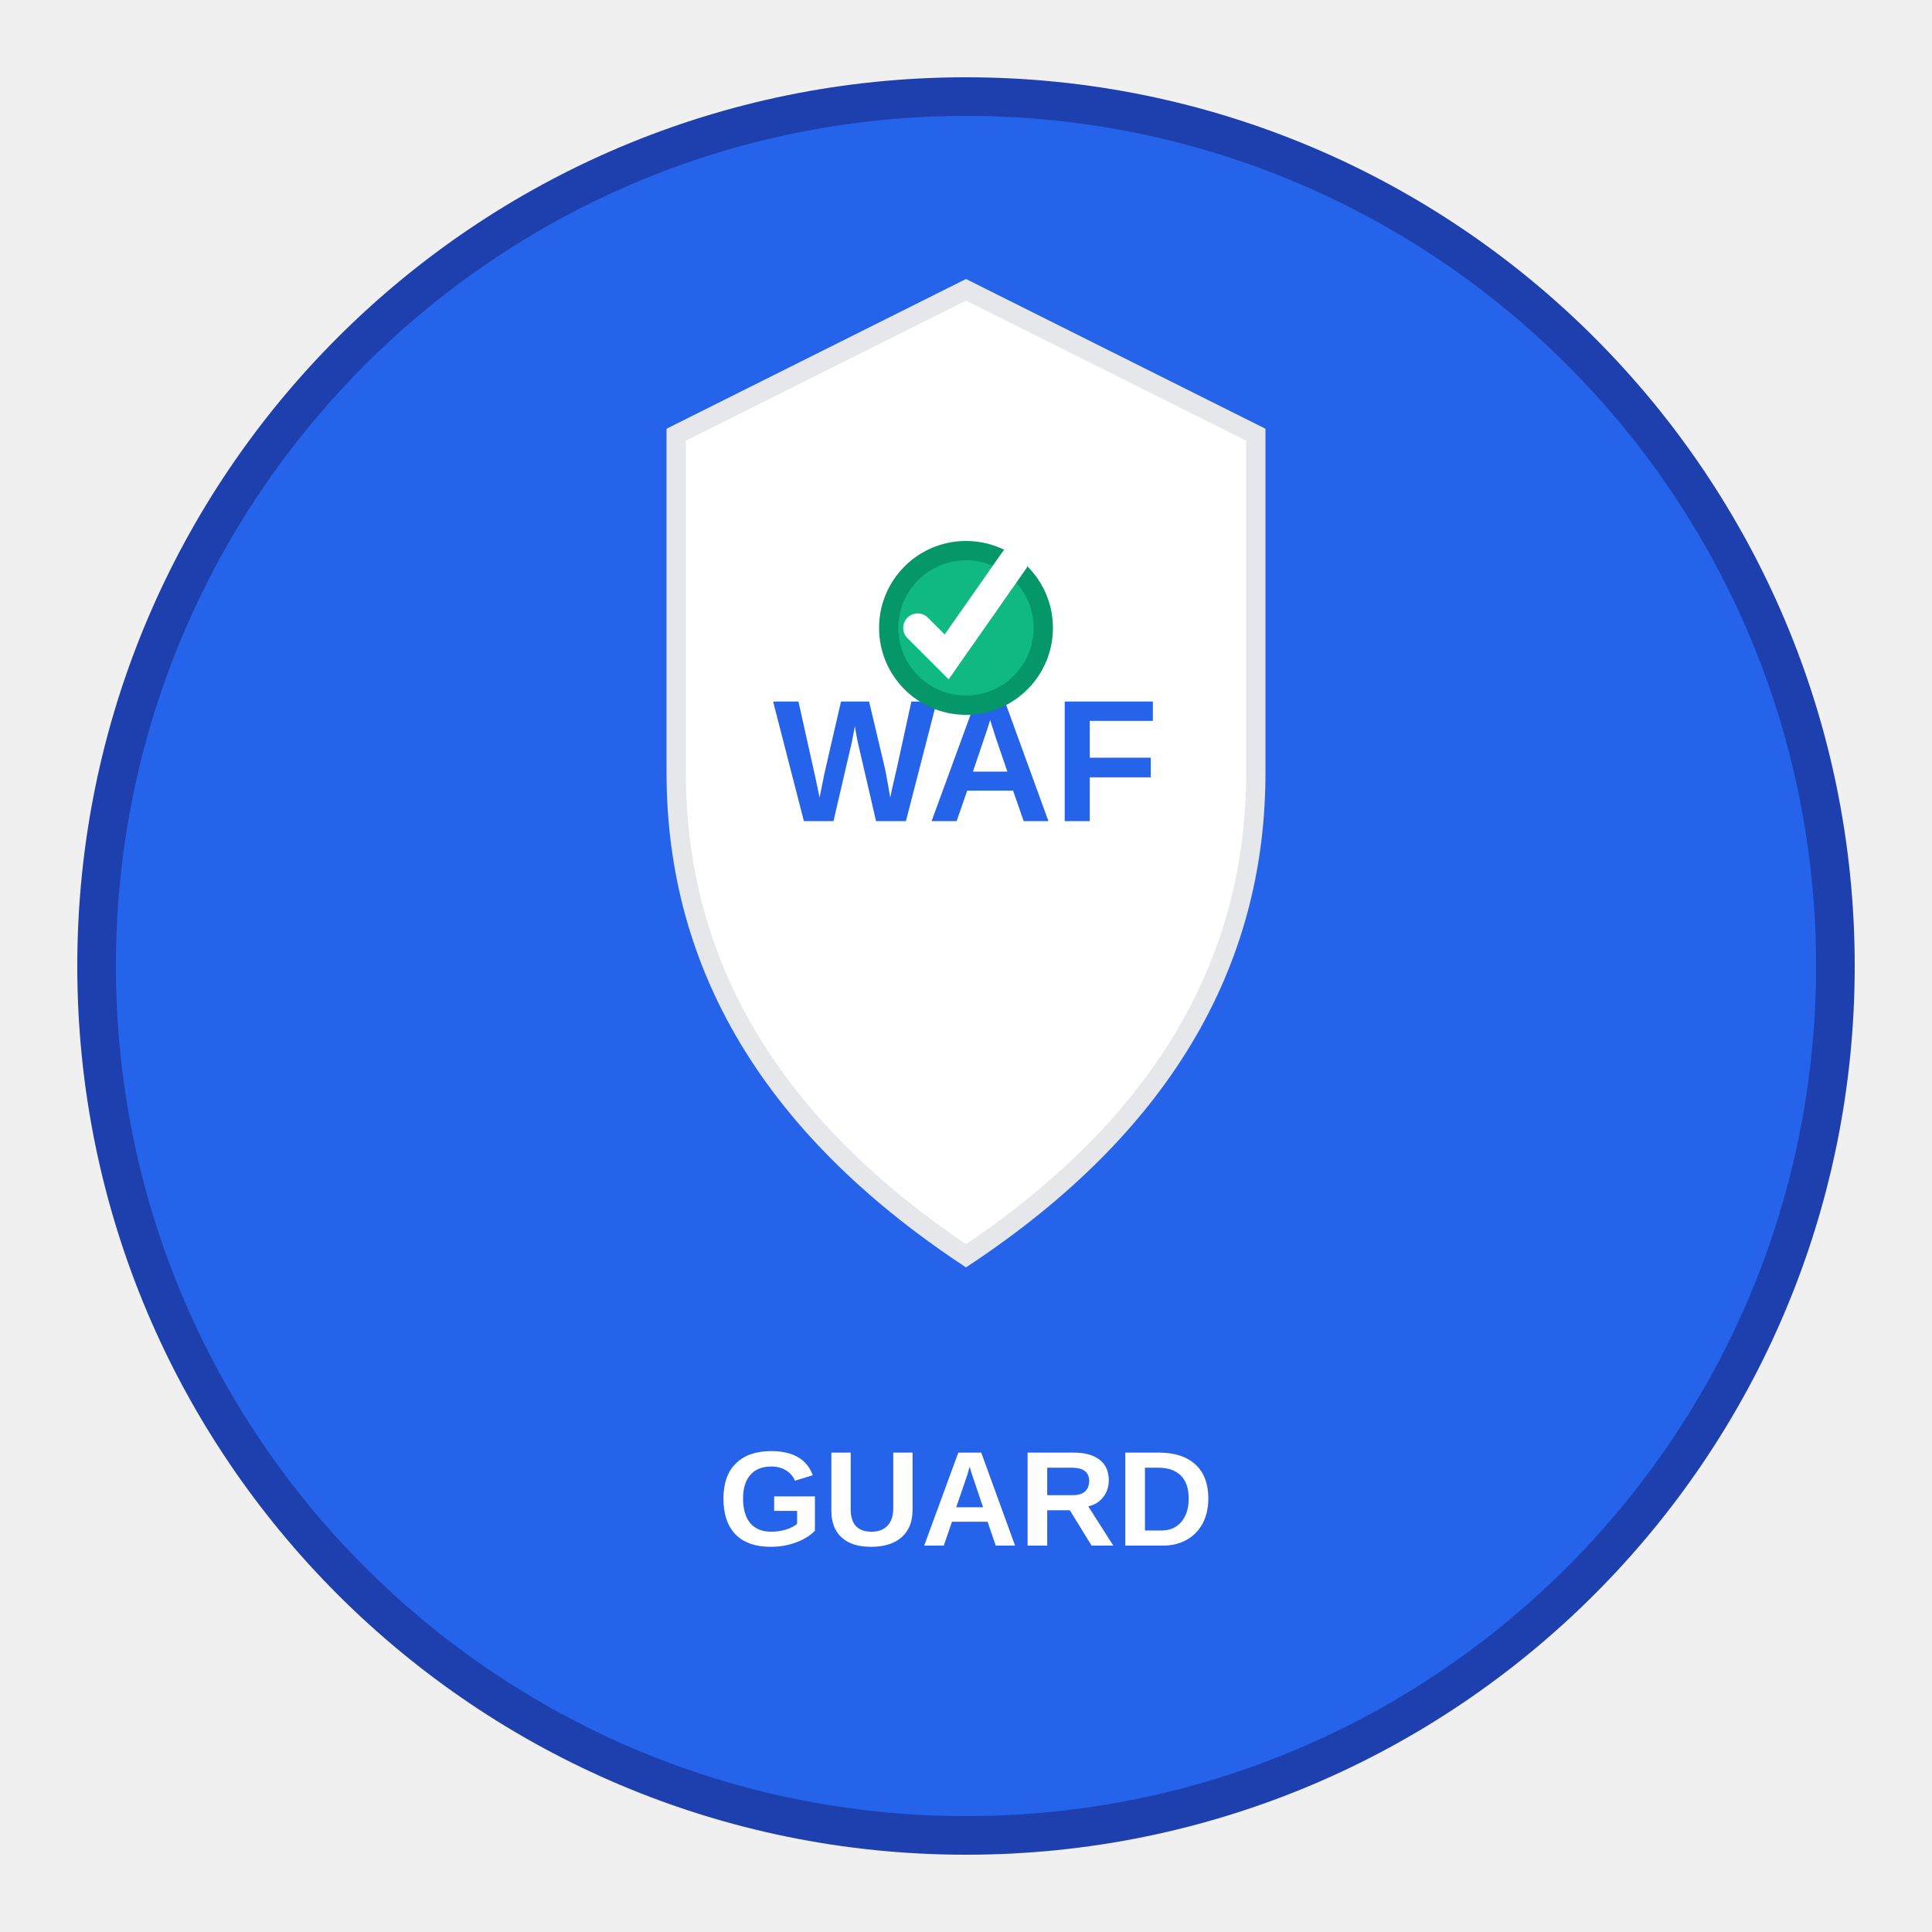
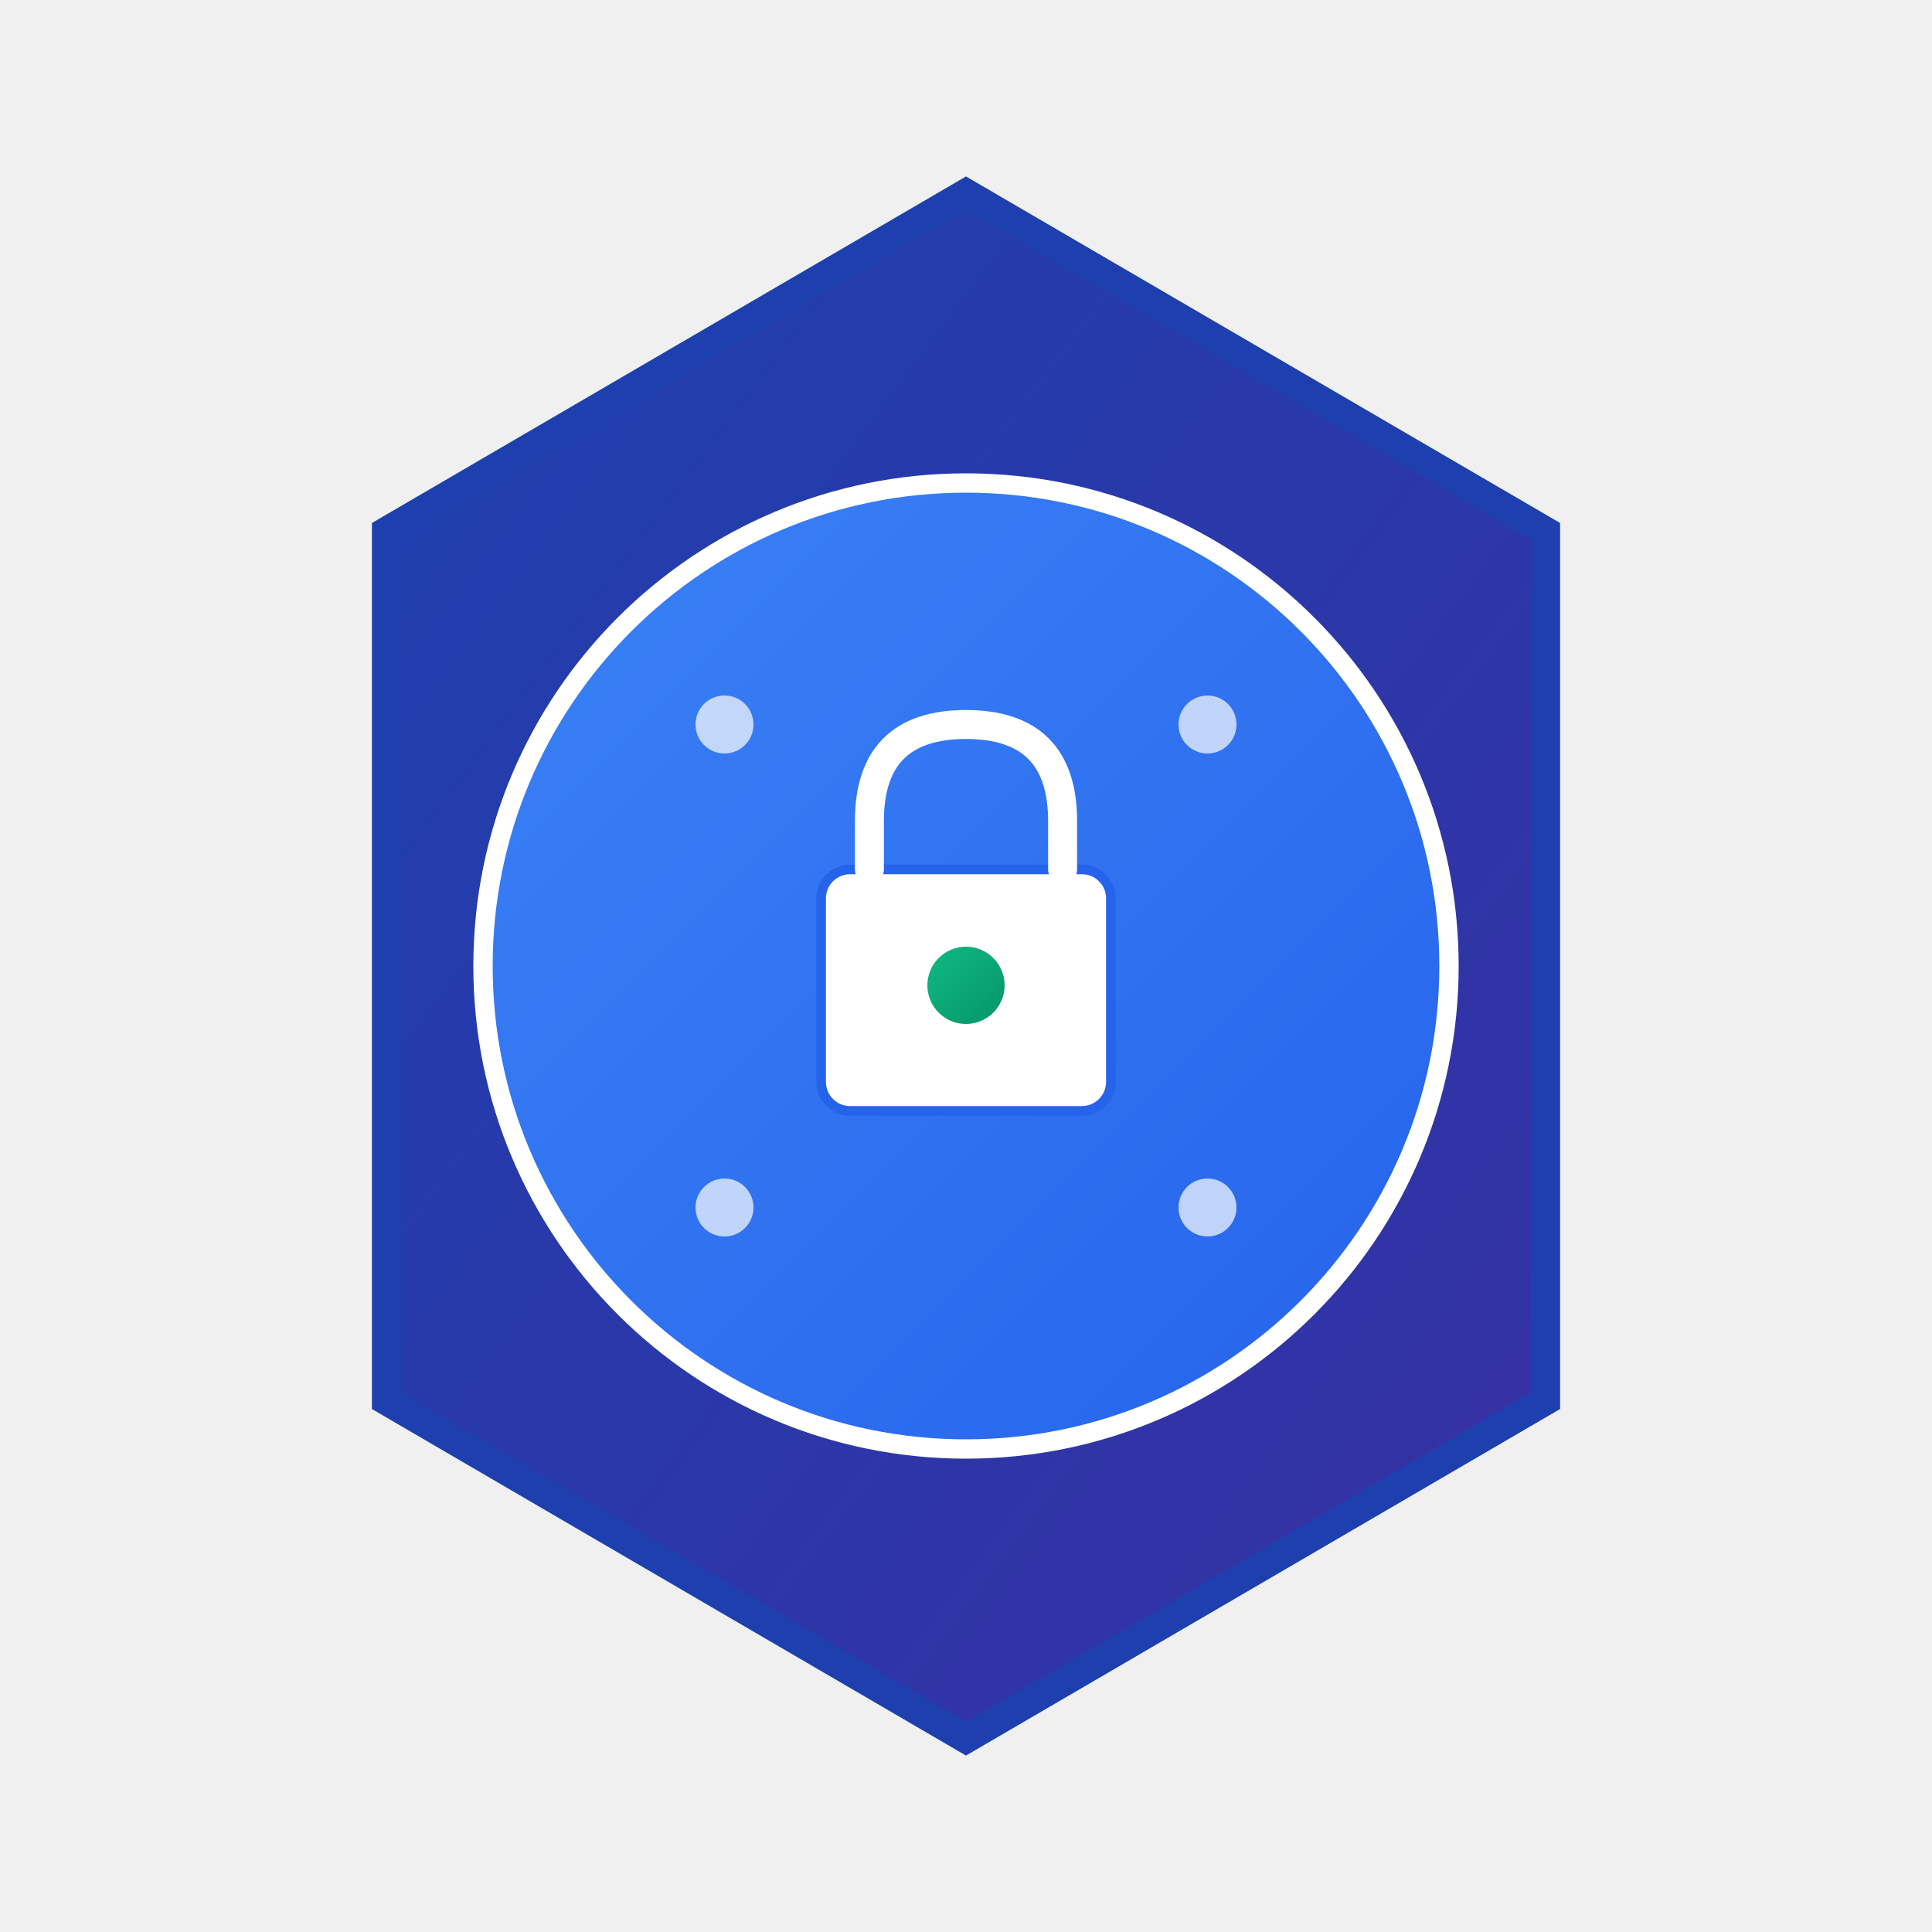
<svg xmlns="http://www.w3.org/2000/svg" width="100" height="100" viewBox="0 0 100 100">
-   <circle cx="50" cy="50" r="45" fill="#2563eb" stroke="#1e40af" stroke-width="2" />
-   <path d="M50 15 L65 22.5 L65 40 Q65 55 50 65 Q35 55 35 40 L35 22.5 Z" fill="#ffffff" stroke="#e5e7eb" stroke-width="1" />
-   <text x="50" y="42.5" font-family="Arial, sans-serif" font-size="9" font-weight="bold" text-anchor="middle" fill="#2563eb">WAF</text>
-   <text x="50" y="80" font-family="Arial, sans-serif" font-size="7" font-weight="bold" text-anchor="middle" fill="#ffffff">GUARD</text>
-   <circle cx="50" cy="32.5" r="4" fill="#10b981" stroke="#059669" stroke-width="1" />
-   <path d="M47.5 32.5 L49 34 L52.5 29" stroke="#ffffff" stroke-width="1.5" fill="none" stroke-linecap="round" />
+   <defs>
+     <linearGradient id="bgGradientSmall" x1="0%" y1="0%" x2="100%" y2="100%">
+       <stop offset="0%" style="stop-color:#1e40af;stop-opacity:1" />
+       <stop offset="100%" style="stop-color:#3730a3;stop-opacity:1" />
+     </linearGradient>
+     <linearGradient id="centerGradientSmall" x1="0%" y1="0%" x2="100%" y2="100%">
+       <stop offset="0%" style="stop-color:#3b82f6;stop-opacity:1" />
+       <stop offset="100%" style="stop-color:#2563eb;stop-opacity:1" />
+     </linearGradient>
+     <linearGradient id="accentGradientSmall" x1="0%" y1="0%" x2="100%" y2="100%">
+       <stop offset="0%" style="stop-color:#10b981;stop-opacity:1" />
+       <stop offset="100%" style="stop-color:#059669;stop-opacity:1" />
+     </linearGradient>
+   </defs>
+   <path d="M50 10 L80 27.5 L80 72.5 L50 90 L20 72.5 L20 27.5 Z" fill="url(#bgGradientSmall)" stroke="#1e40af" stroke-width="1.5" />
+   <circle cx="50" cy="50" r="25" fill="url(#centerGradientSmall)" stroke="#ffffff" stroke-width="1" />
+   <rect x="42.5" y="45" width="15" height="12.5" rx="1.5" fill="#ffffff" stroke="#2563eb" stroke-width="0.5" />
+   <path d="M45 45 L45 42.5 Q45 37.5 50 37.5 Q55 37.5 55 42.5 L55 45" stroke="#ffffff" stroke-width="1.5" fill="none" stroke-linecap="round" />
+   <circle cx="50" cy="51" r="2" fill="url(#accentGradientSmall)" />
+   <circle cx="37.5" cy="37.5" r="1.5" fill="#ffffff" fill-opacity="0.7" />
+   <circle cx="62.5" cy="37.5" r="1.5" fill="#ffffff" fill-opacity="0.7" />
+   <circle cx="37.5" cy="62.5" r="1.5" fill="#ffffff" fill-opacity="0.7" />
+   <circle cx="62.5" cy="62.5" r="1.5" fill="#ffffff" fill-opacity="0.7" />
</svg>
